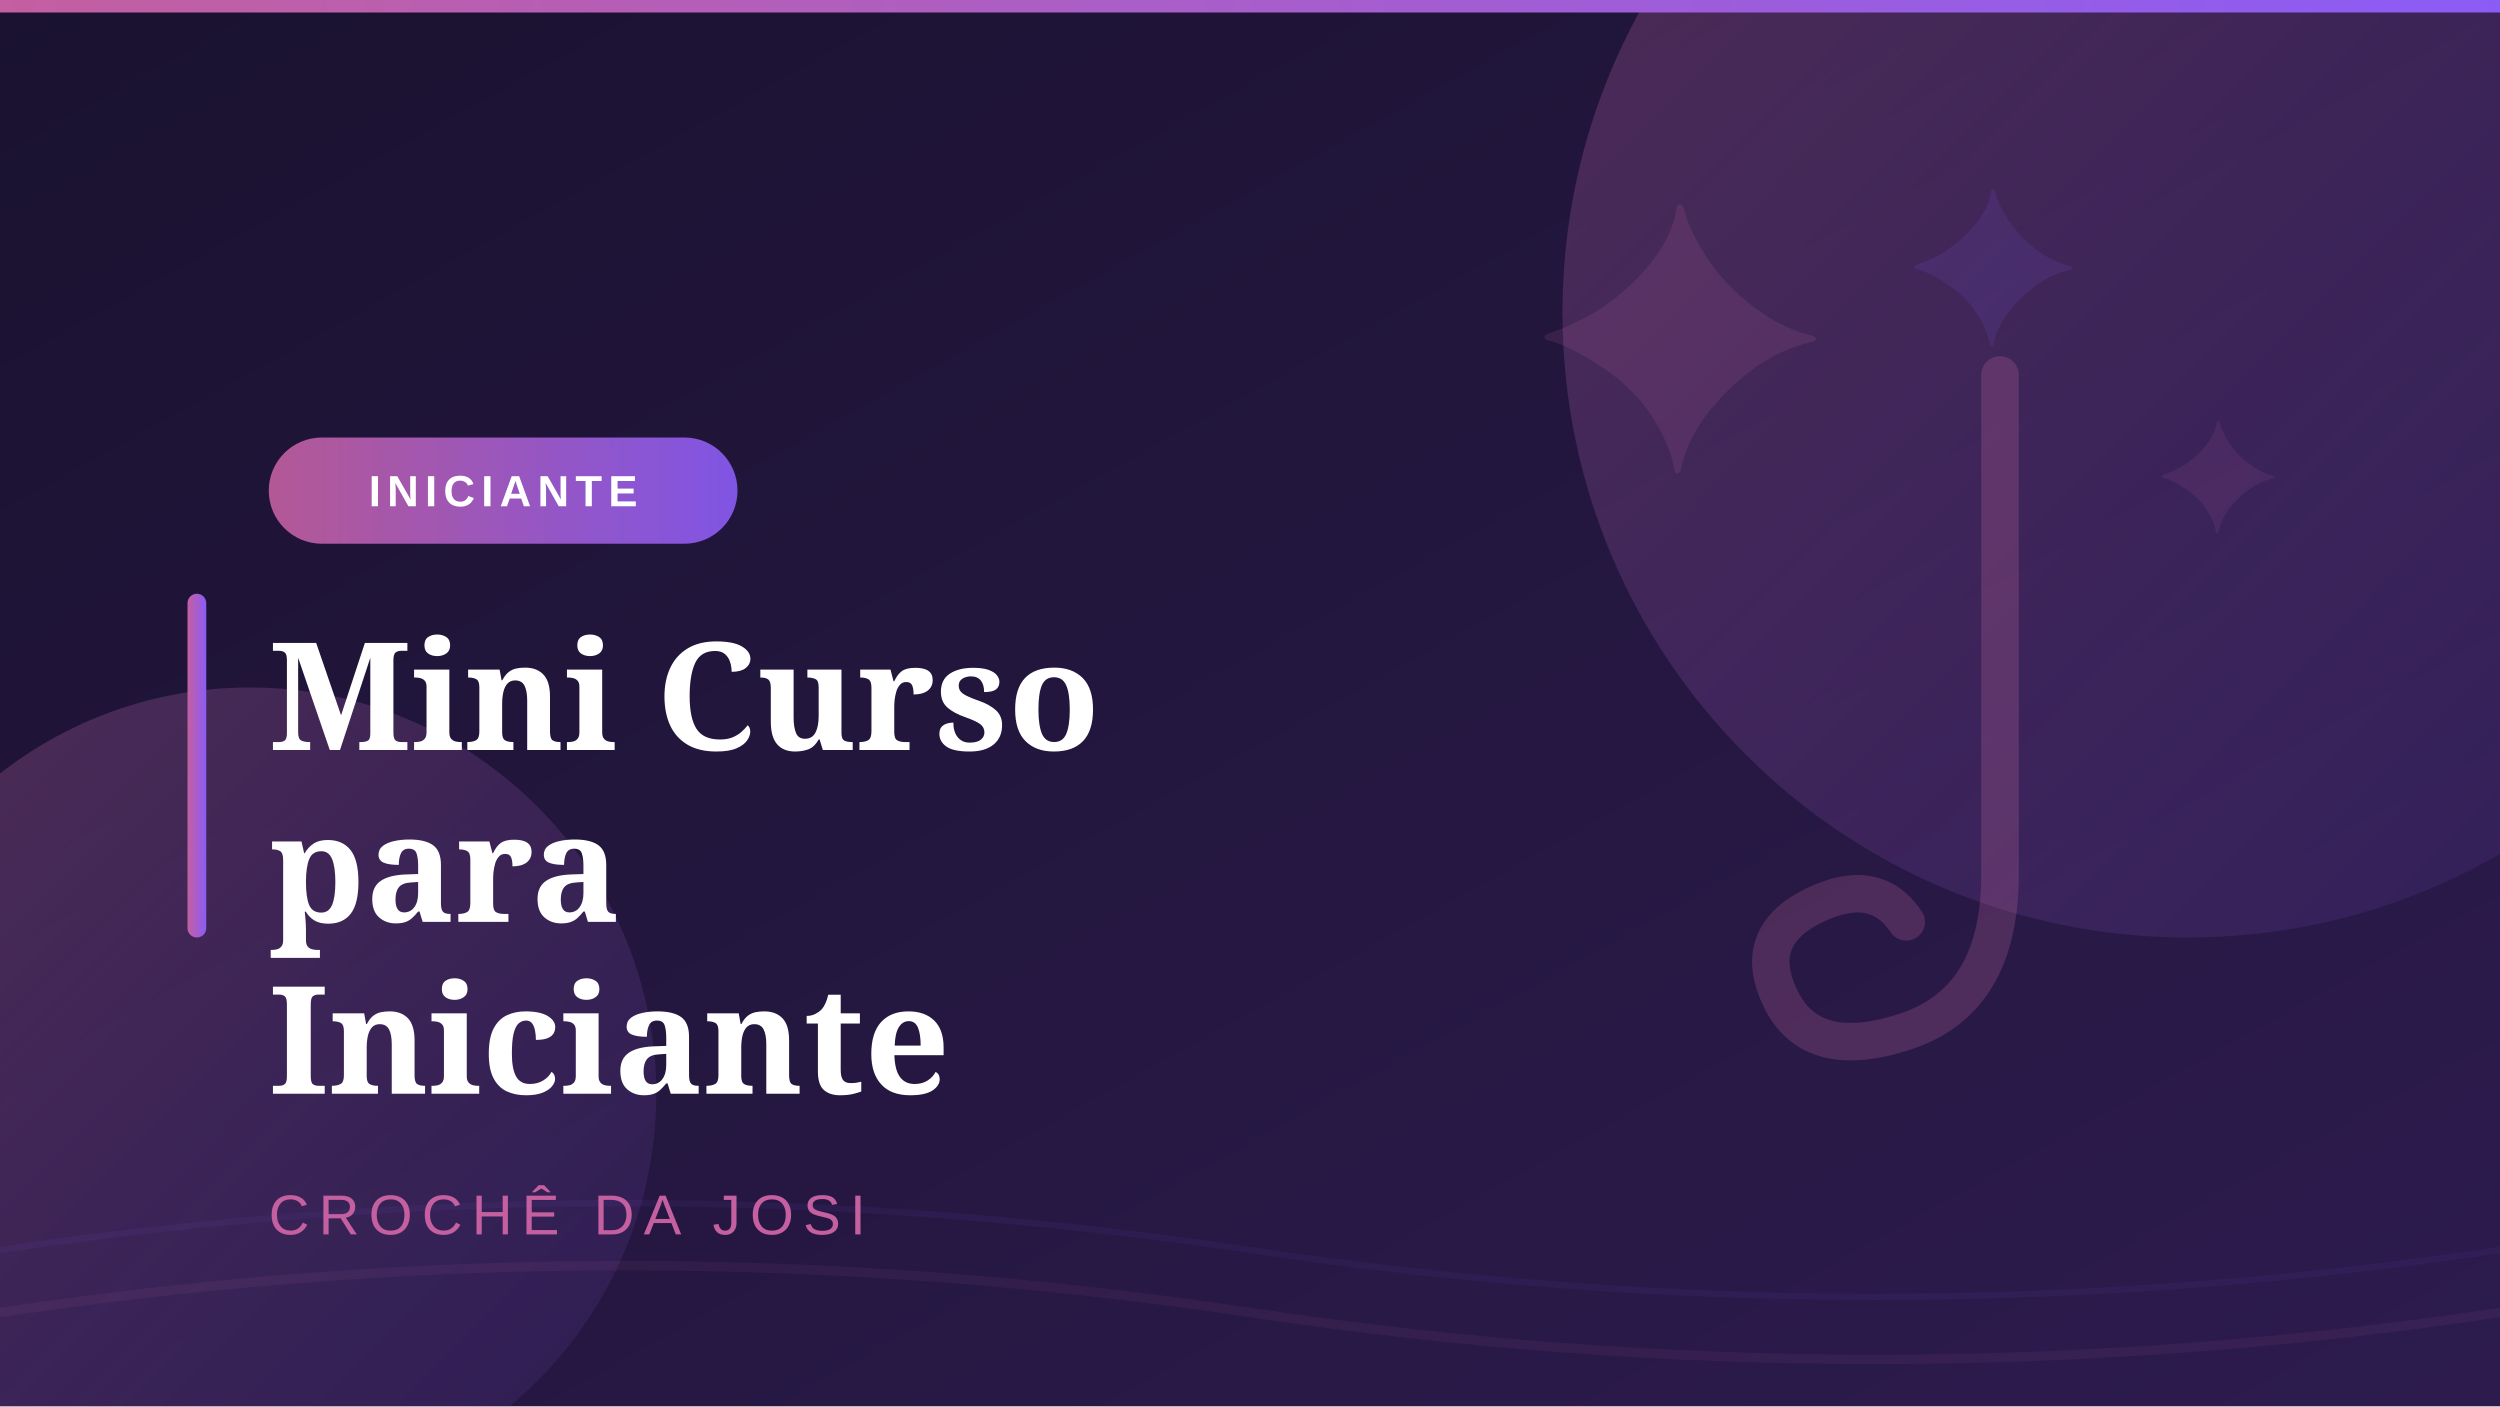
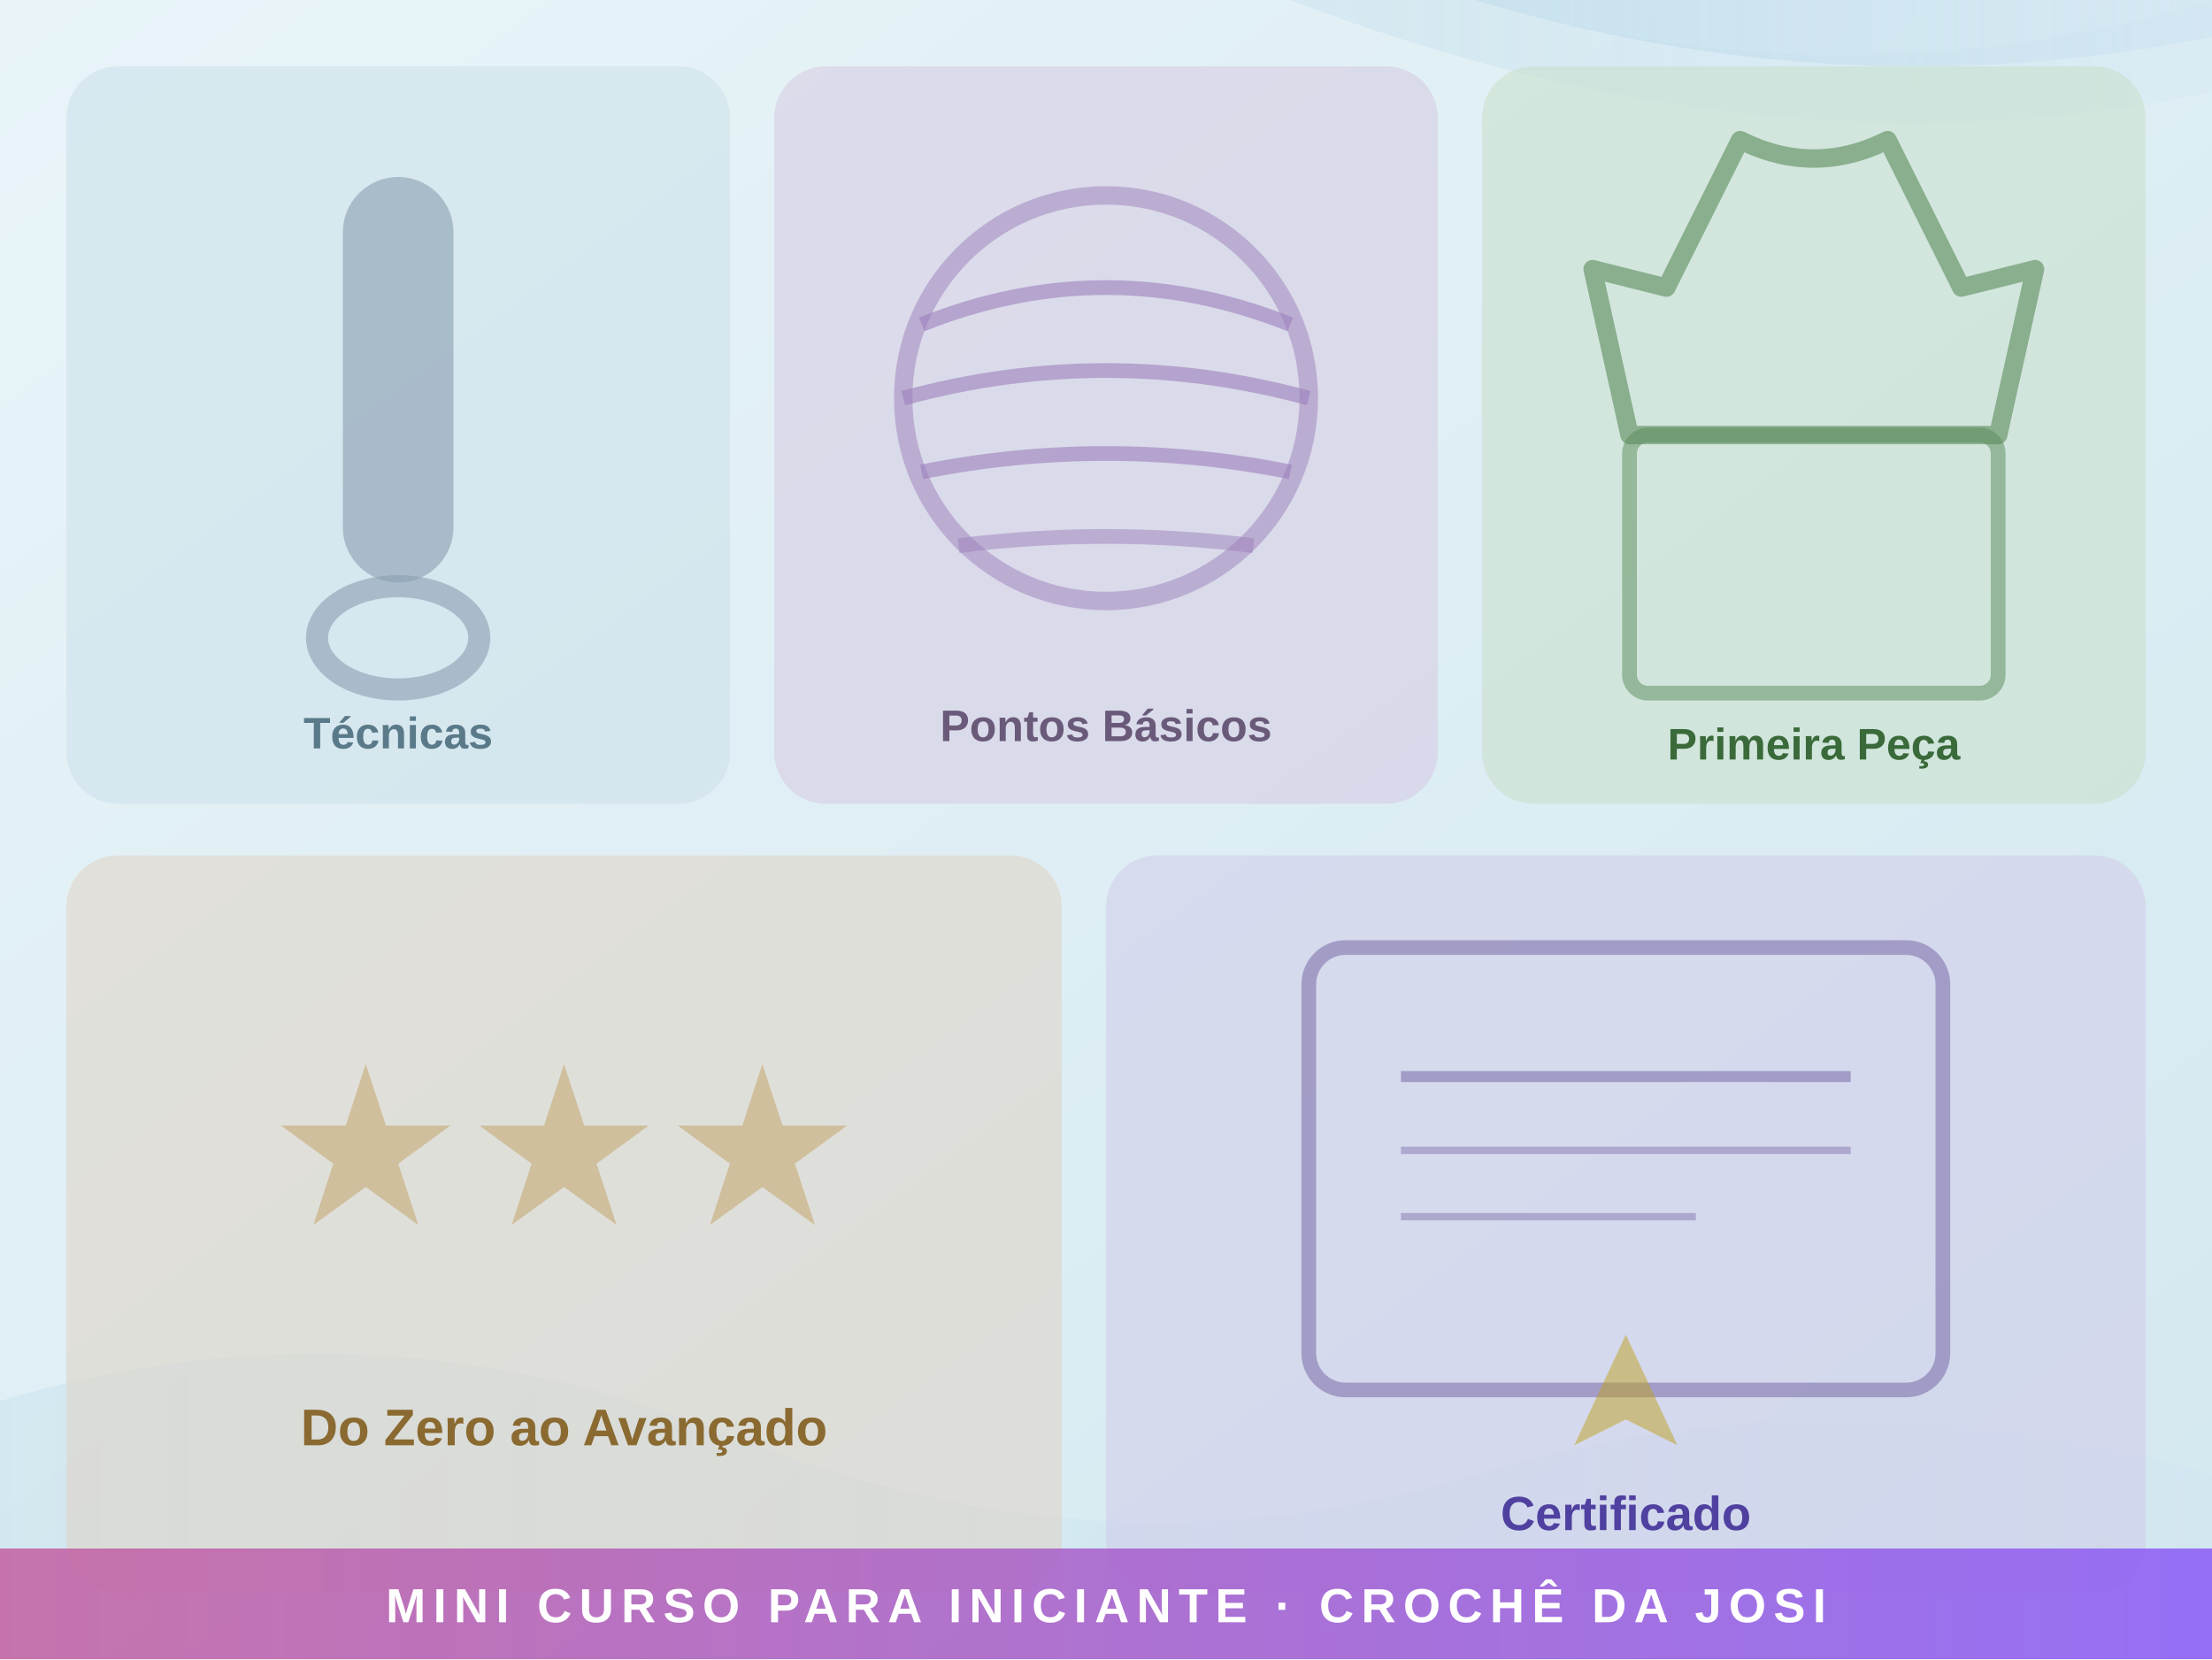
- <svg xmlns="http://www.w3.org/2000/svg" width="800" height="450" viewBox="0 0 800 450">
+ <svg xmlns="http://www.w3.org/2000/svg" width="600" height="450" viewBox="0 0 600 450">
  <defs>
    <linearGradient id="bg" x1="0%" y1="0%" x2="100%" y2="100%">
-       <stop offset="0%" style="stop-color:#1a1230" />
-       <stop offset="100%" style="stop-color:#2d1b4e" />
+       <stop offset="0%" style="stop-color:#e8f4f8" />
+       <stop offset="100%" style="stop-color:#d4e8f0" />
+     </linearGradient>
+     <linearGradient id="wave" x1="0%" y1="0%" x2="100%" y2="0%">
+       <stop offset="0%" style="stop-color:#b8d8e8;stop-opacity:0.6" />
+       <stop offset="100%" style="stop-color:#c8e0f0;stop-opacity:0.4" />
    </linearGradient>
    <linearGradient id="accent" x1="0%" y1="0%" x2="100%" y2="0%">
      <stop offset="0%" style="stop-color:#c45fa0" />
      <stop offset="100%" style="stop-color:#8b5cf6" />
    </linearGradient>
-     <linearGradient id="glow" x1="0%" y1="0%" x2="100%" y2="100%">
-       <stop offset="0%" style="stop-color:#e879b0;stop-opacity:0.25" />
-       <stop offset="100%" style="stop-color:#8b5cf6;stop-opacity:0.08" />
-     </linearGradient>
+     <clipPath id="r1">
+       <rect width="130" height="130" rx="14" />
+     </clipPath>
+     <clipPath id="r2">
+       <rect width="130" height="130" rx="14" />
+     </clipPath>
+     <clipPath id="r3">
+       <rect width="130" height="200" rx="14" />
+     </clipPath>
+     <clipPath id="r4">
+       <rect width="130" height="130" rx="14" />
+     </clipPath>
+     <clipPath id="r5">
+       <rect width="130" height="130" rx="14" />
+     </clipPath>
  </defs>
-   <rect width="800" height="450" fill="url(#bg)" />
-   <circle cx="700" cy="100" r="200" fill="url(#glow)" />
-   <circle cx="80" cy="350" r="130" fill="url(#glow)" />
-   <rect width="800" height="4" fill="url(#accent)" />
-   <g opacity="0.12" transform="translate(490, 50)">
-     <text x="0" y="100" font-size="120" fill="#e879b0">✦</text>
-     <text x="120" y="60" font-size="70" fill="#8b5cf6">✦</text>
-     <text x="200" y="120" font-size="50" fill="#c45fa0">✦</text>
+   <rect width="600" height="450" fill="url(#bg)" />
+   <path d="M400 0 Q500 30 600 10 L600 0 Z" fill="url(#wave)" />
+   <path d="M350 0 Q480 50 600 25 L600 0 Q500 30 400 0Z" fill="url(#wave)" opacity="0.5" />
+   <path d="M0 380 Q100 350 200 390 Q300 430 400 400 Q500 370 600 400 L600 450 L0 450 Z" fill="url(#wave)" opacity="0.5" />
+   <g transform="translate(18, 18)">
+     <rect width="180" height="200" rx="14" fill="#c9dde8" opacity="0.5" />
+     <rect x="75" y="30" width="30" height="110" rx="15" fill="#8b9fb0" opacity="0.6" />
+     <ellipse cx="90" cy="155" rx="22" ry="14" fill="none" stroke="#8b9fb0" stroke-width="6" opacity="0.6" />
+     <text x="90" y="185" font-family="Arial, sans-serif" font-size="12" fill="#5a7a8a" text-anchor="middle" font-weight="600">Técnicas</text>
  </g>
-   <g transform="translate(560, 120)" opacity="0.2">
-     <path d="M80 0 L80 160 Q80 200 50 210 Q20 220 10 200 Q0 180 20 170 Q40 160 50 175" stroke="#e879b0" stroke-width="12" fill="none" stroke-linecap="round" />
+   <g transform="translate(210, 18)">
+     <rect width="180" height="200" rx="14" fill="#d4c5e0" opacity="0.5" />
+     <circle cx="90" cy="90" r="55" fill="none" stroke="#9b7fba" stroke-width="5" opacity="0.5" />
+     <path d="M40 70 Q90 50 140 70" stroke="#9b7fba" stroke-width="4" fill="none" opacity="0.6" />
+     <path d="M35 90 Q90 75 145 90" stroke="#9b7fba" stroke-width="4" fill="none" opacity="0.6" />
+     <path d="M40 110 Q90 100 140 110" stroke="#9b7fba" stroke-width="4" fill="none" opacity="0.6" />
+     <path d="M50 130 Q90 125 130 130" stroke="#9b7fba" stroke-width="4" fill="none" opacity="0.5" />
+     <text x="90" y="183" font-family="Arial, sans-serif" font-size="12" fill="#6a5a7a" text-anchor="middle" font-weight="600">Pontos Básicos</text>
  </g>
-   <g opacity="0.07">
-     <path d="M0 420 Q200 390 400 420 Q600 450 800 420" stroke="#e879b0" stroke-width="3" fill="none" />
-     <path d="M0 400 Q200 370 400 400 Q600 430 800 400" stroke="#8b5cf6" stroke-width="2" fill="none" />
+   <g transform="translate(402, 18)">
+     <rect width="180" height="200" rx="14" fill="#c5ddc5" opacity="0.5" />
+     <path d="M70 20 L50 60 L30 55 L40 100 L140 100 L150 55 L130 60 L110 20 Q90 30 70 20Z" fill="none" stroke="#5a8a5a" stroke-width="5" opacity="0.6" stroke-linejoin="round" />
+     <rect x="40" y="100" width="100" height="70" rx="5" fill="none" stroke="#5a8a5a" stroke-width="4" opacity="0.5" />
+     <text x="90" y="188" font-family="Arial, sans-serif" font-size="12" fill="#3a6a3a" text-anchor="middle" font-weight="600">Primeira Peça</text>
  </g>
-   <rect x="86" y="140" width="150" height="34" rx="17" fill="url(#accent)" opacity="0.9" />
-   <text x="161" y="162" font-family="Arial, sans-serif" font-size="14" font-weight="700" fill="white" text-anchor="middle" letter-spacing="2">INICIANTE</text>
-   <rect x="60" y="190" width="6" height="110" rx="3" fill="url(#accent)" />
-   <text x="86" y="240" font-family="Georgia, serif" font-size="48" font-weight="700" fill="white">Mini Curso</text>
-   <text x="86" y="295" font-family="Georgia, serif" font-size="48" font-weight="700" fill="white">para</text>
-   <text x="86" y="350" font-family="Georgia, serif" font-size="48" font-weight="700" fill="white">Iniciante</text>
-   <text x="86" y="395" font-family="Arial, sans-serif" font-size="18" fill="#c45fa0" letter-spacing="3">CROCHÊ DA JOSI</text>
+   <g transform="translate(18, 232)">
+     <rect width="270" height="200" rx="14" fill="#e0d0c0" opacity="0.5" />
+     <text x="135" y="100" font-family="Arial" font-size="60" fill="#c0a060" opacity="0.5" text-anchor="middle">★★★</text>
+     <text x="135" y="160" font-family="Arial, sans-serif" font-size="14" fill="#8a6a30" text-anchor="middle" font-weight="600">Do Zero ao Avançado</text>
+   </g>
+   <g transform="translate(300, 232)">
+     <rect width="282" height="200" rx="14" fill="#d0c8e8" opacity="0.5" />
+     <rect x="55" y="25" width="172" height="120" rx="10" fill="none" stroke="#7060a0" stroke-width="4" opacity="0.5" />
+     <line x1="80" y1="60" x2="202" y2="60" stroke="#7060a0" stroke-width="3" opacity="0.5" />
+     <line x1="80" y1="80" x2="202" y2="80" stroke="#7060a0" stroke-width="2" opacity="0.4" />
+     <line x1="80" y1="98" x2="160" y2="98" stroke="#7060a0" stroke-width="2" opacity="0.4" />
+     <path d="M141 130 L155 160 L141 153 L127 160 Z" fill="#c0a020" opacity="0.5" />
+     <text x="141" y="183" font-family="Arial, sans-serif" font-size="13" fill="#5040a0" text-anchor="middle" font-weight="600">Certificado</text>
+   </g>
+   <rect x="0" y="420" width="600" height="30" fill="url(#accent)" opacity="0.85" />
+   <text x="300" y="440" font-family="Arial, sans-serif" font-size="13" font-weight="700" fill="white" text-anchor="middle" letter-spacing="2">MINI CURSO PARA INICIANTE · CROCHÊ DA JOSI</text>
</svg>
